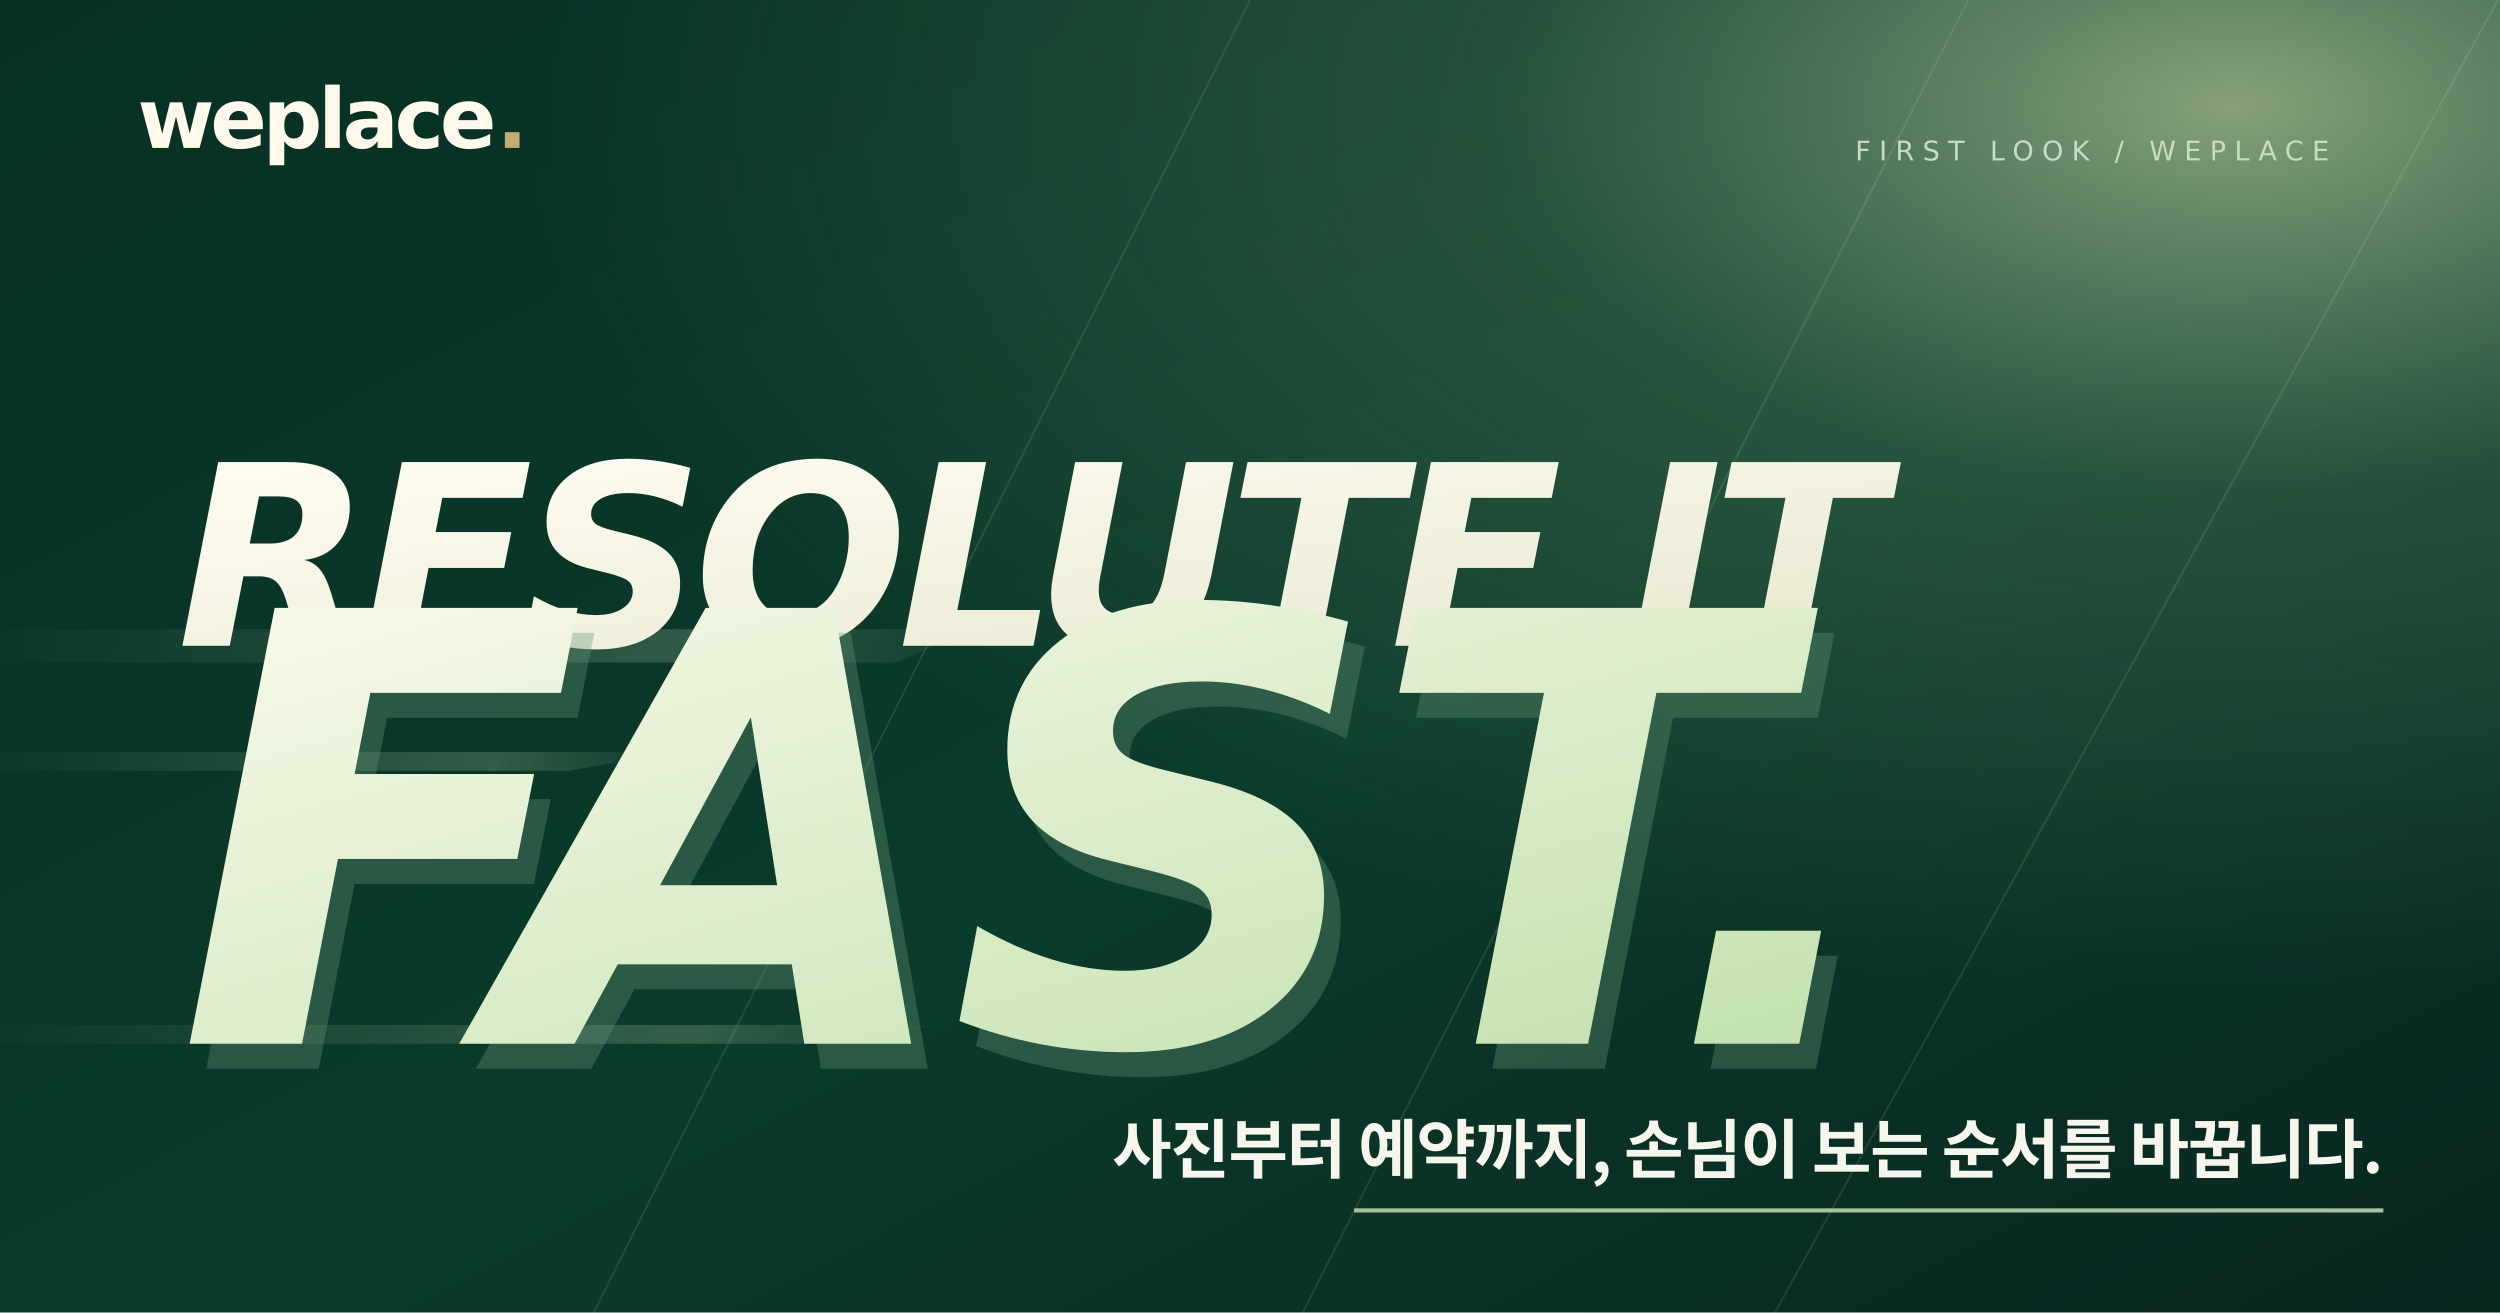
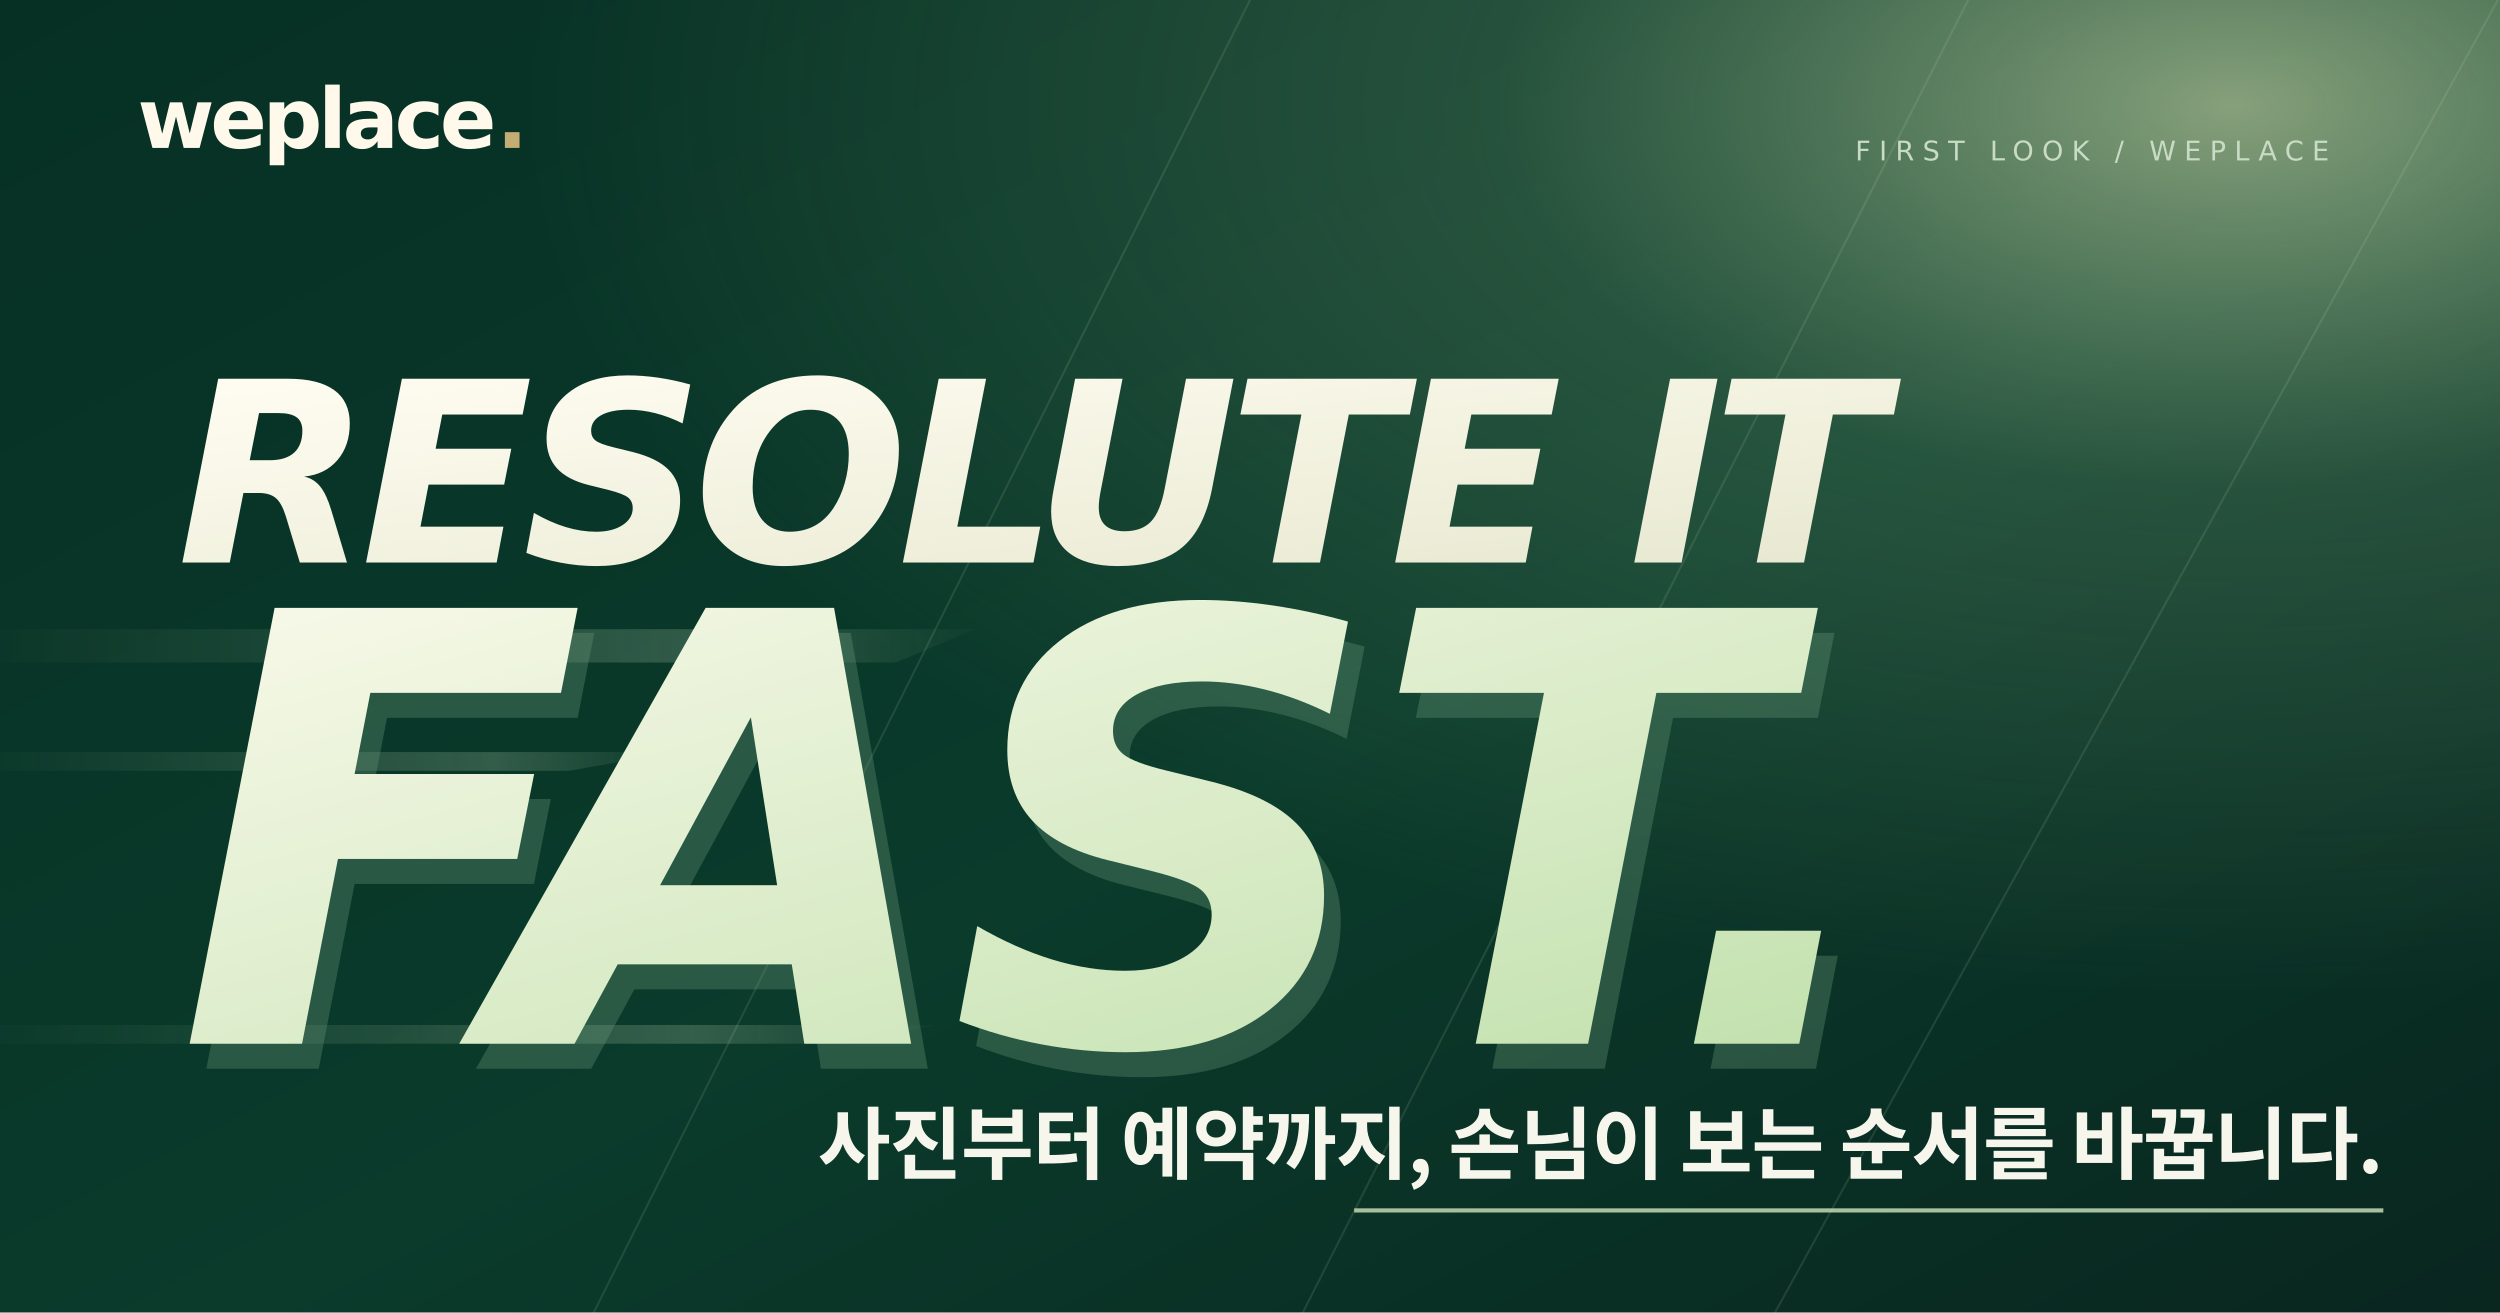
<svg xmlns="http://www.w3.org/2000/svg" width="1200" height="630" viewBox="0 0 1200 630" role="img" aria-labelledby="t d">
  <defs>
    <linearGradient id="forest" x1="0" y1="0" x2="1" y2="1">
      <stop stop-color="#063024" />
      <stop offset=".55" stop-color="#0a3b2b" />
      <stop offset="1" stop-color="#09261f" />
    </linearGradient>
    <radialGradient id="glow" cx=".89" cy=".08" r=".68">
      <stop stop-color="#e0eab5" stop-opacity=".58" />
      <stop offset=".43" stop-color="#b2d49e" stop-opacity=".17" />
      <stop offset="1" stop-color="#c8e6ab" stop-opacity="0" />
    </radialGradient>
    <linearGradient id="textcream" x1="0" y1="0" x2="1" y2="1">
      <stop stop-color="#fffdf2" />
      <stop offset="1" stop-color="#e7e8d0" />
    </linearGradient>
    <linearGradient id="textsage" x1="0" y1="0" x2="1" y2="1">
      <stop stop-color="#f8f9e9" />
      <stop offset="1" stop-color="#c2e1ae" />
    </linearGradient>
    <linearGradient id="speed" x1="0" y1="0" x2="1" y2="0">
      <stop stop-color="#d7edc7" stop-opacity="0" />
      <stop offset=".75" stop-color="#d7edc7" stop-opacity=".31" />
      <stop offset="1" stop-color="#d7edc7" stop-opacity=".02" />
    </linearGradient>
  </defs>
  <rect width="1200" height="630" fill="url(#forest)" />
  <rect width="1200" height="630" fill="url(#glow)" />
  <g opacity=".12" stroke="#d4e5be" stroke-width="1">
    <path d="M1210 -20L830 670" />
    <path d="M965 -40L600 680" />
    <path d="M630 -60L265 670" />
  </g>
  <g opacity=".65" fill="url(#speed)">
    <path d="M-20 302H468L430 318H-20Z" />
    <path d="M-20 361H324L273 370H-20Z" />
    <path d="M-20 492H450L405 501H-20Z" />
  </g>
  <g font-family="Arial Black, Impact, DejaVu Sans, sans-serif" font-style="italic" font-weight="900" letter-spacing="-5">
-     <text x="85" y="310" fill="url(#textcream)" font-size="121" textLength="1010" lengthAdjust="spacingAndGlyphs">RESOLUTE IT</text>
+     <text x="85" y="270" fill="url(#textcream)" font-size="121" textLength="1010" lengthAdjust="spacingAndGlyphs">RESOLUTE IT</text>
    <text x="93" y="513" fill="#649576" opacity=".35" font-size="287" textLength="1030" lengthAdjust="spacingAndGlyphs">FAST.</text>
    <text x="85" y="501" fill="url(#textsage)" font-size="287" textLength="1030" lengthAdjust="spacingAndGlyphs">FAST.</text>
  </g>
  <text x="66" y="71" font-family="DejaVu Sans, Arial, sans-serif" font-weight="800" letter-spacing="-2" font-size="40" fill="#fff9eb">weplace<tspan fill="#c4ad75">.</tspan>
  </text>
  <text x="1118" y="77" font-family="DejaVu Sans,Arial,sans-serif" text-anchor="end" font-size="13" letter-spacing="4" fill="#c8dbc5">FIRST LOOK / WEPLACE</text>
  <path d="M650 581H1144" stroke="#c7dfb8" stroke-width="2" opacity=".83" />
-   <text x="1144" y="563" font-family="Noto Sans CJK KR,Noto Sans KR,Malgun Gothic,sans-serif" text-anchor="end" font-size="31" letter-spacing="-.6" font-weight="800" fill="#f7f6ed">사진부터 예약까지, 손님이 보는 순서를 바꿉니다.</text>
+   <text x="1144" y="563" font-family="Noto Sans CJK KR,Noto Sans KR,Malgun Gothic,sans-serif" text-anchor="end" font-size="38" letter-spacing="-.6" font-weight="800" fill="#f7f6ed">사진부터 예약까지, 손님이 보는 순서를 바꿉니다.</text>
</svg>
